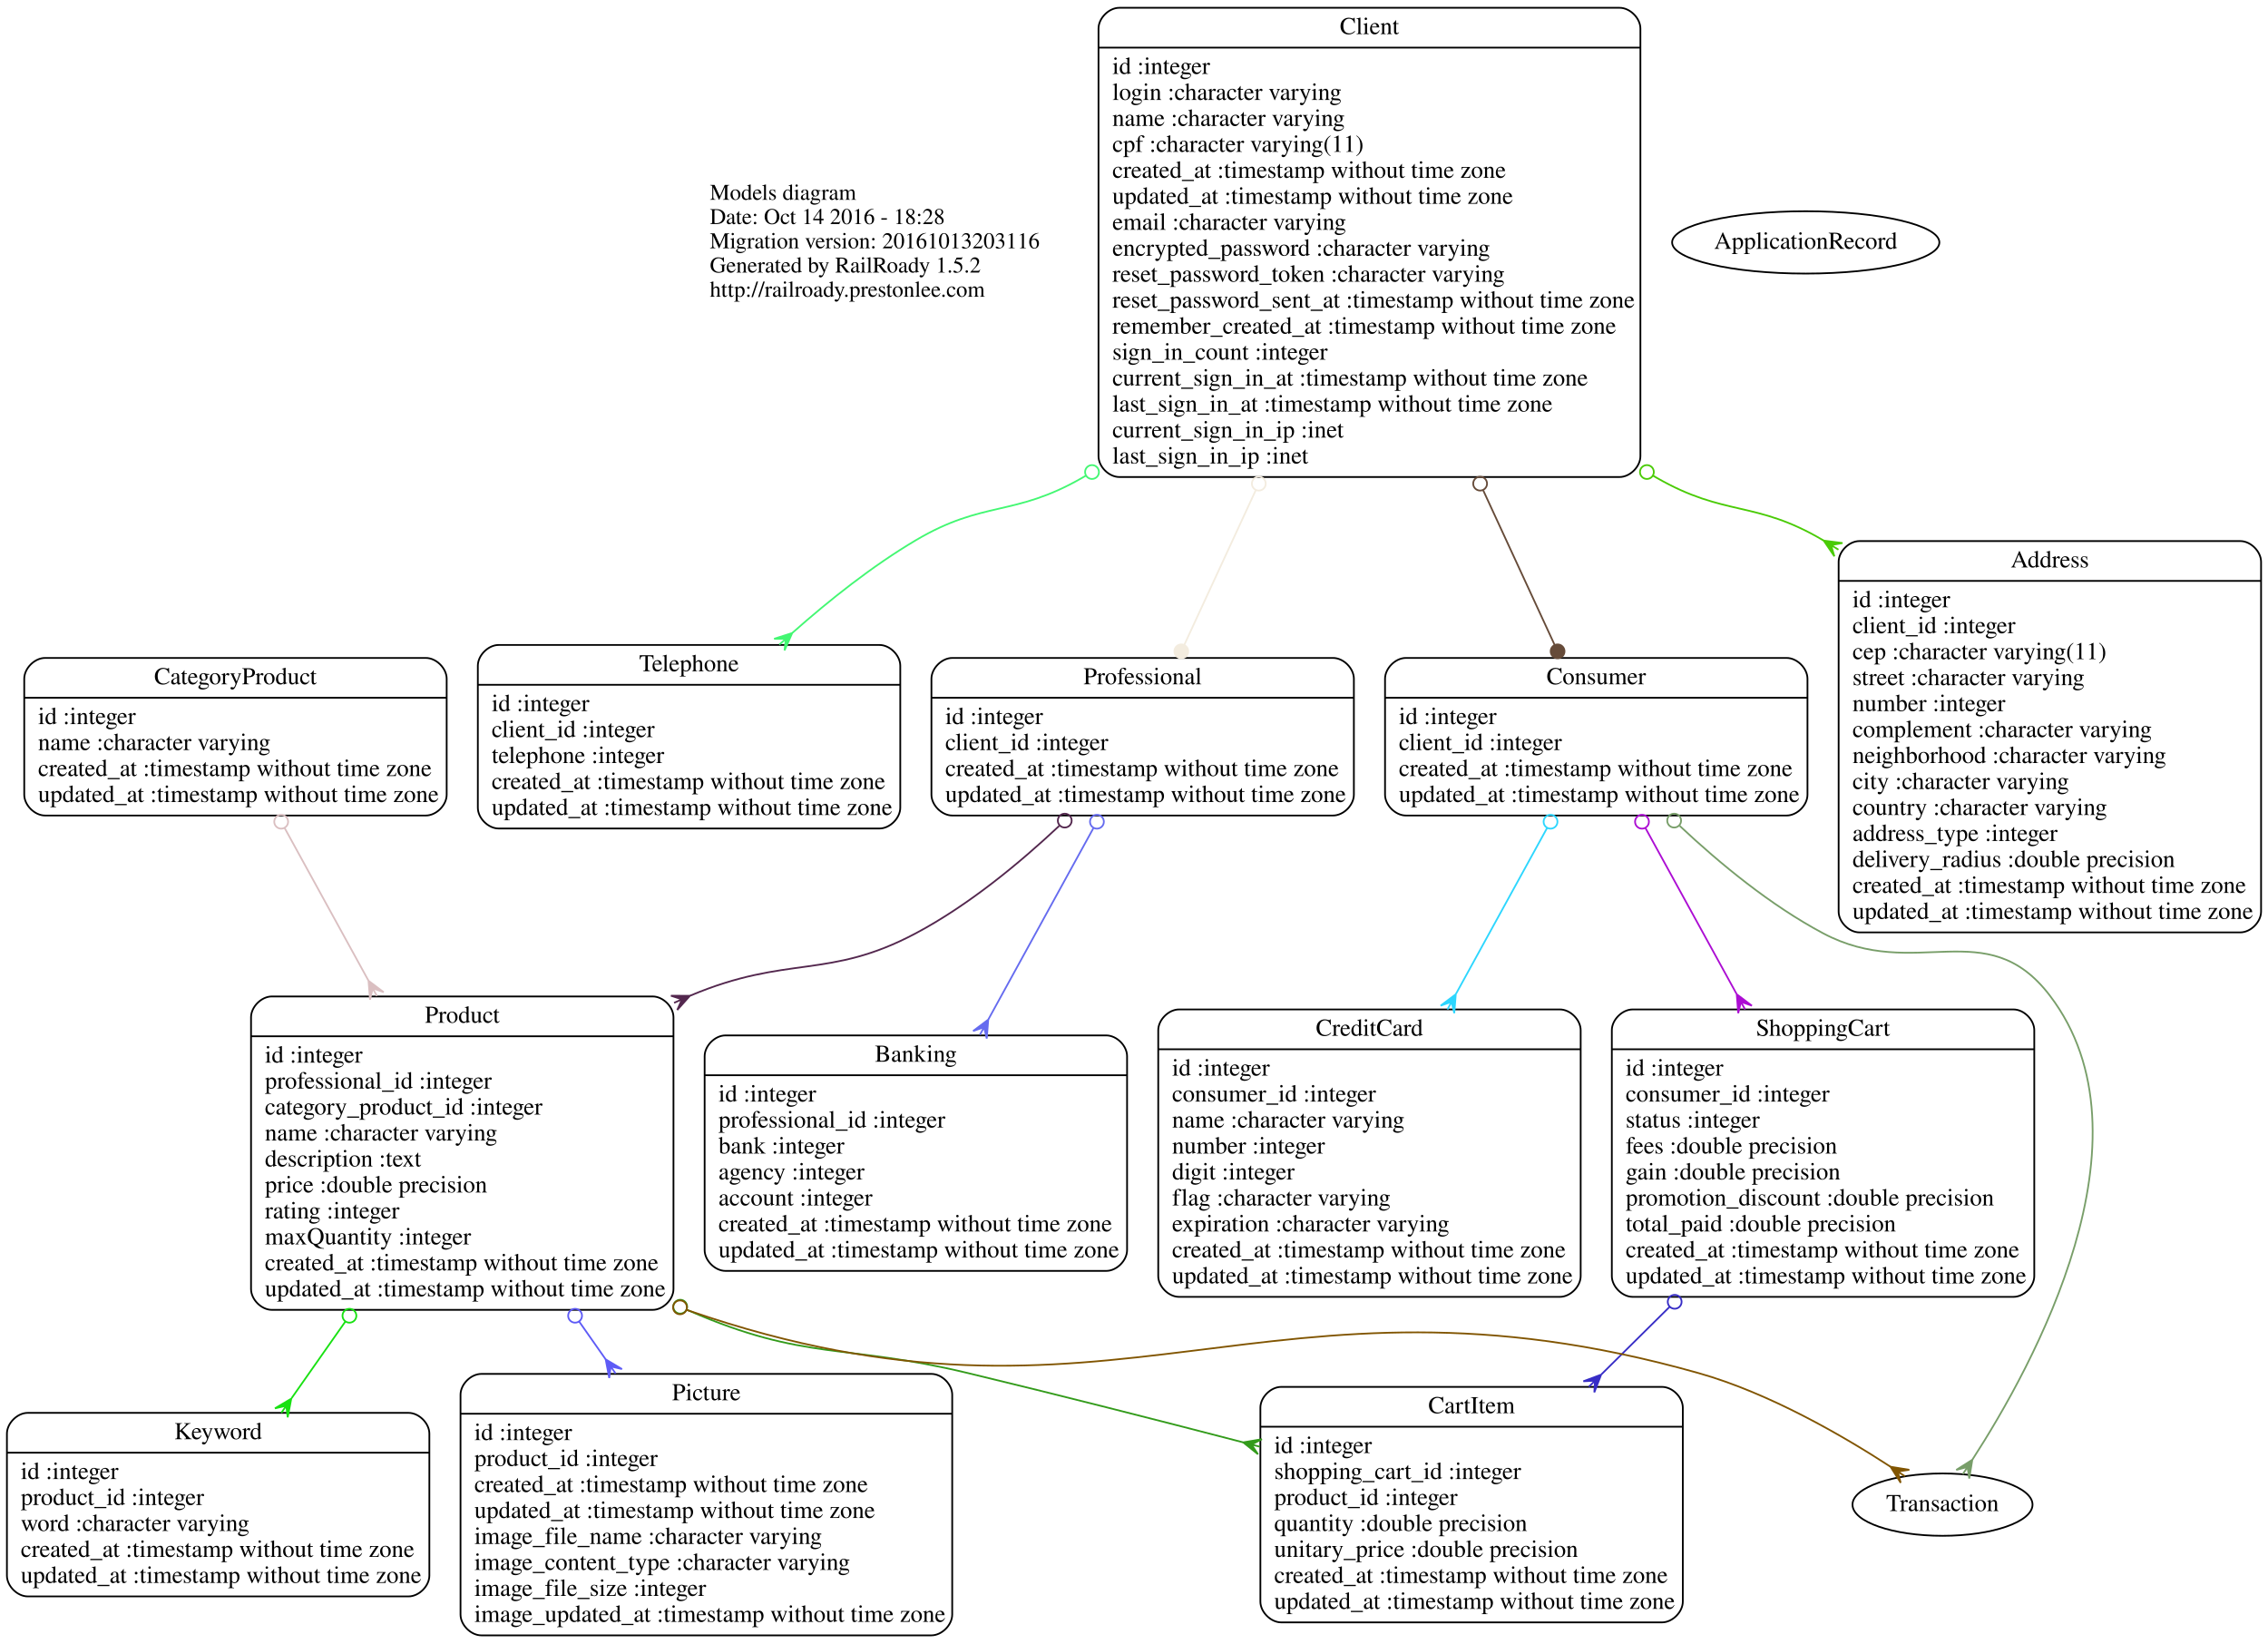
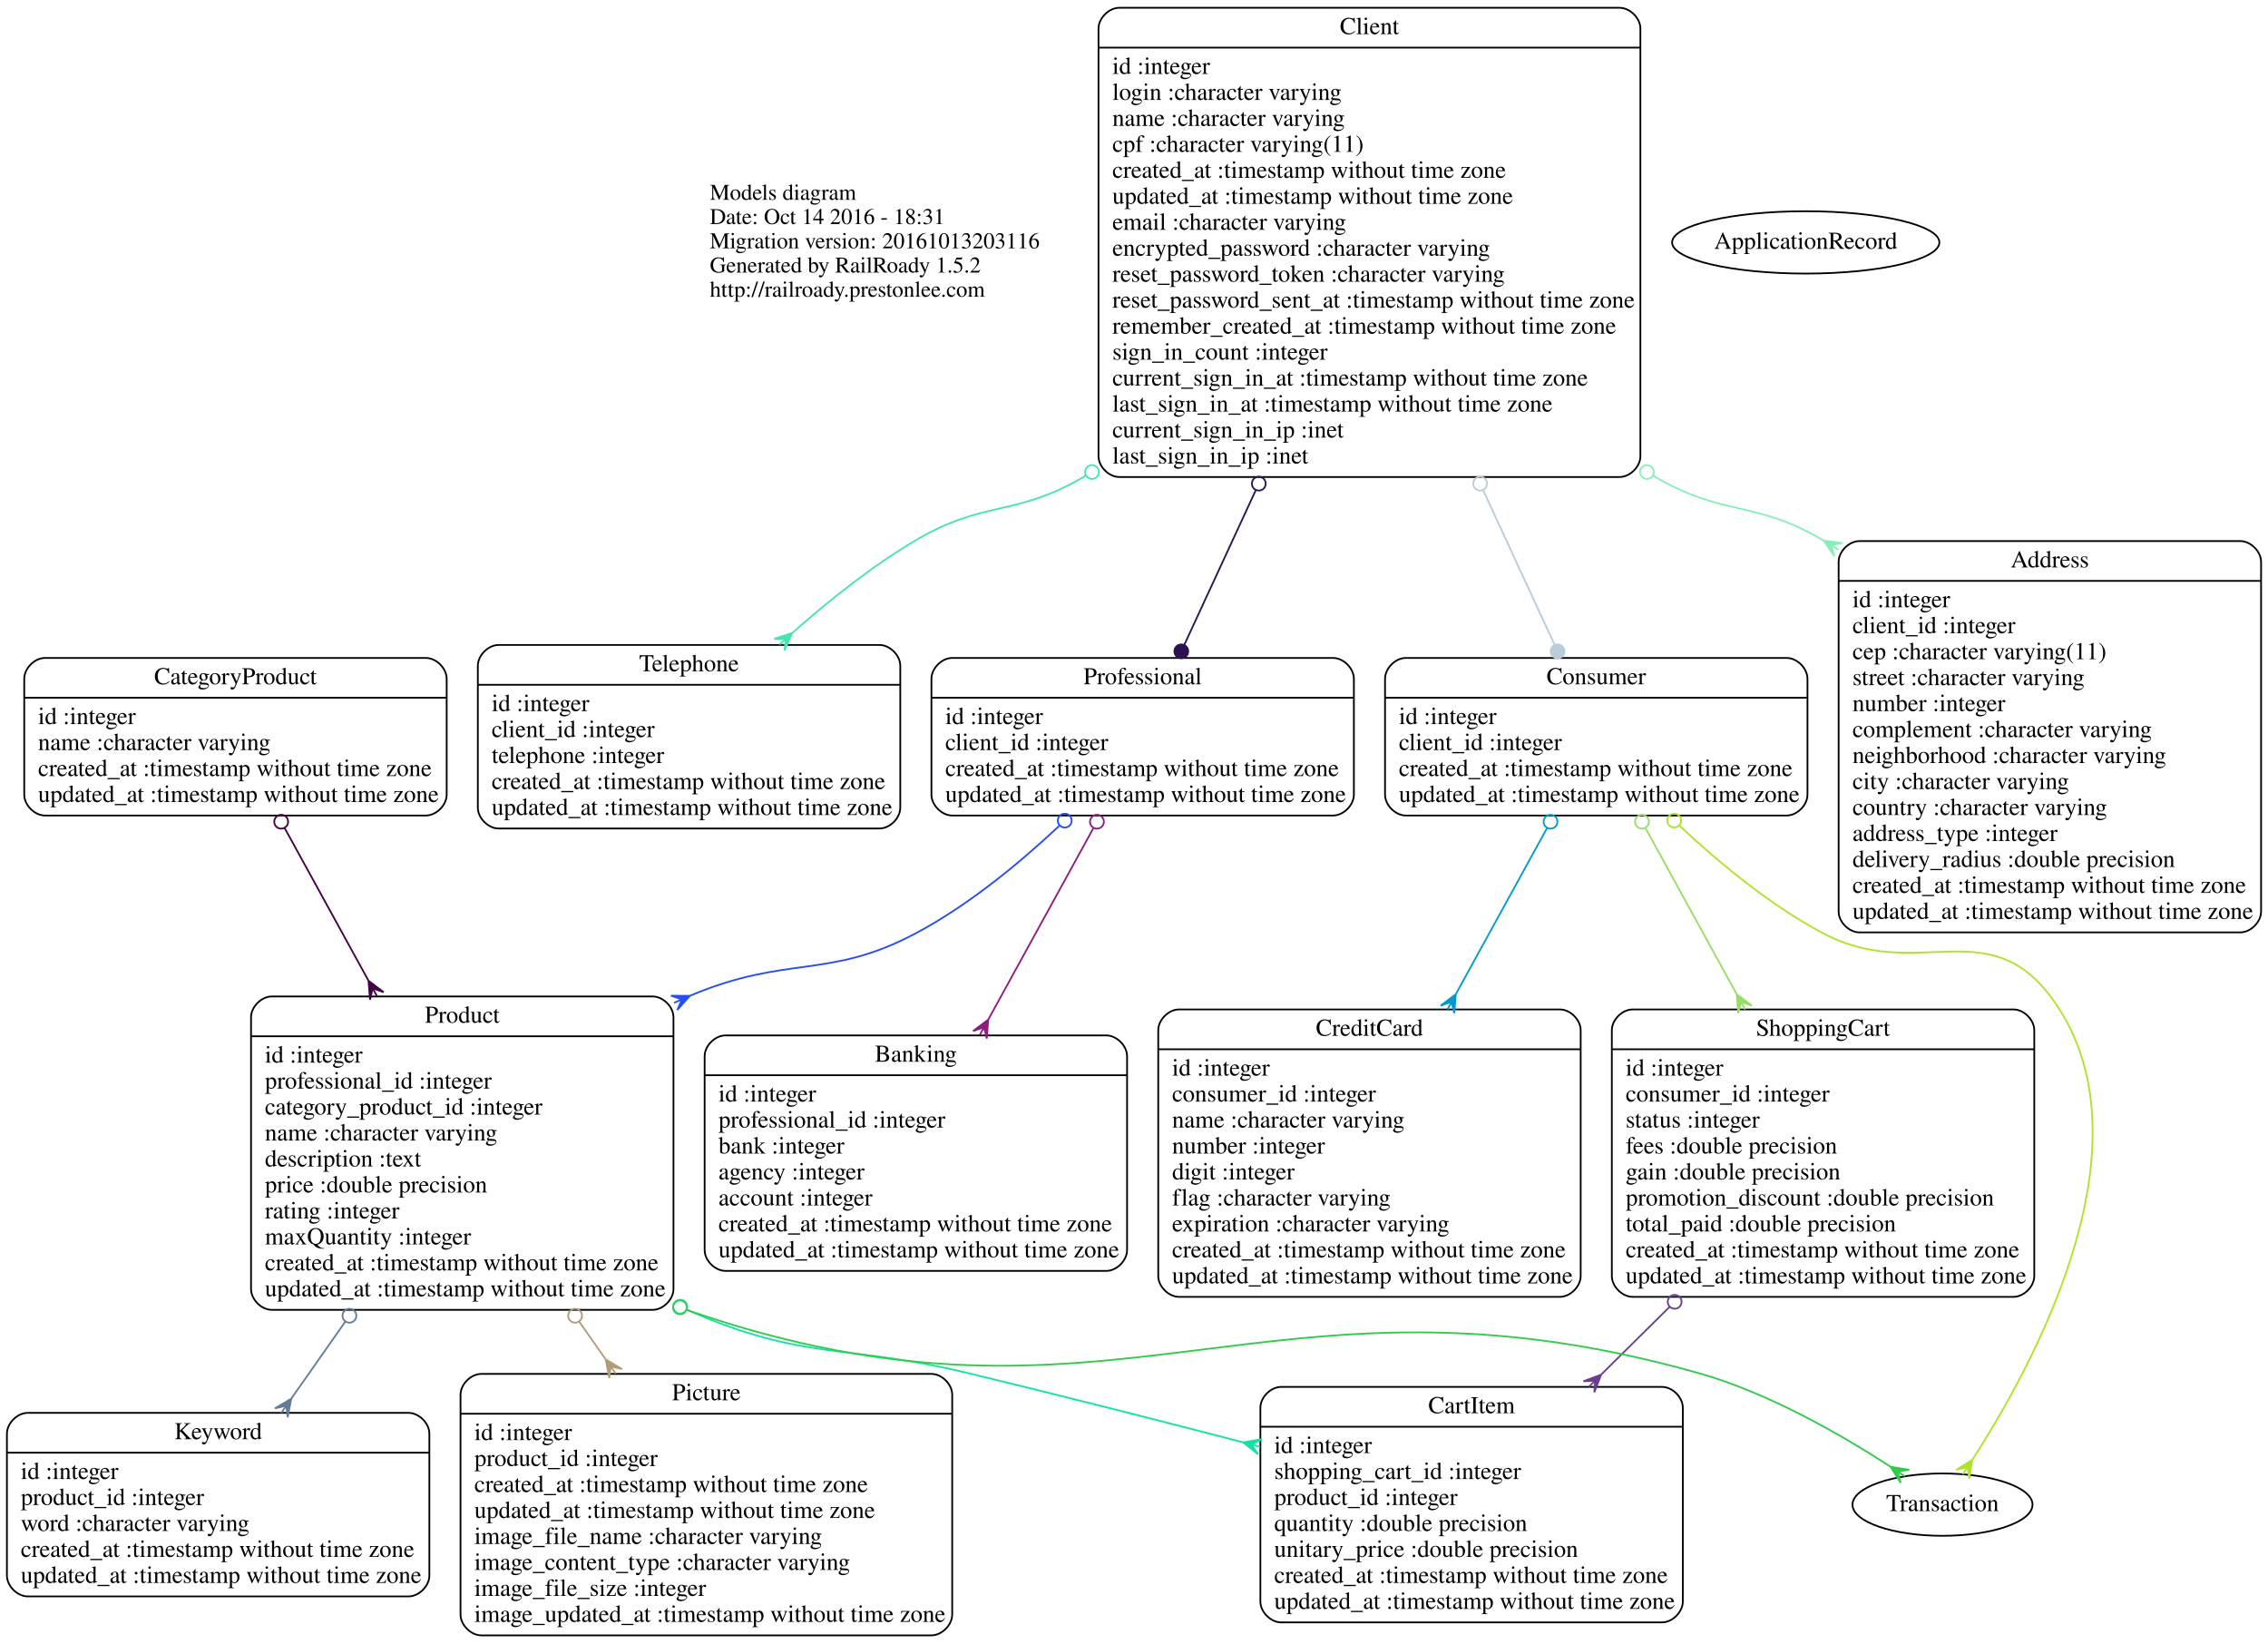
<svg xmlns="http://www.w3.org/2000/svg" width="1310pt" height="949pt" viewBox="0.00 0.00 1310.00 949.00">
  <g id="graph0" class="graph" transform="scale(1 1) rotate(0) translate(4 945)">
    <polygon fill="none" stroke="none" points="-4,4 -4,-945 1306,-945 1306,4 -4,4" />
    <g id="node1" class="node">
      <text text-anchor="start" x="406" y="-829.6" font-family="Times,serif" font-size="13.00">Models diagram</text>
-       <text text-anchor="start" x="406" y="-815.6" font-family="Times,serif" font-size="13.00">Date: Oct 14 2016 - 18:28</text>
+       <text text-anchor="start" x="406" y="-815.6" font-family="Times,serif" font-size="13.00">Date: Oct 14 2016 - 18:31</text>
      <text text-anchor="start" x="406" y="-801.6" font-family="Times,serif" font-size="13.00">Migration version: 20161013203116</text>
      <text text-anchor="start" x="406" y="-787.6" font-family="Times,serif" font-size="13.00">Generated by RailRoady 1.5.2</text>
      <text text-anchor="start" x="406" y="-773.6" font-family="Times,serif" font-size="13.00">http://railroady.prestonlee.com</text>
    </g>
    <g id="node2" class="node">
      <path fill="none" stroke="black" d="M808,-474C808,-474 1028,-474 1028,-474 1034,-474 1040,-480 1040,-486 1040,-486 1040,-553 1040,-553 1040,-559 1034,-565 1028,-565 1028,-565 808,-565 808,-565 802,-565 796,-559 796,-553 796,-553 796,-486 796,-486 796,-480 802,-474 808,-474" />
      <text text-anchor="middle" x="918" y="-549.8" font-family="Times,serif" font-size="14.00">Consumer</text>
      <polyline fill="none" stroke="black" points="796,-542 1040,-542 " />
      <text text-anchor="start" x="804" y="-526.8" font-family="Times,serif" font-size="14.00">id :integer</text>
      <text text-anchor="start" x="804" y="-511.8" font-family="Times,serif" font-size="14.00">client_id :integer</text>
      <text text-anchor="start" x="804" y="-496.8" font-family="Times,serif" font-size="14.00">created_at :timestamp without time zone</text>
      <text text-anchor="start" x="804" y="-481.8" font-family="Times,serif" font-size="14.00">updated_at :timestamp without time zone</text>
    </g>
    <g id="node4" class="node">
      <path fill="none" stroke="black" d="M939,-196C939,-196 1159,-196 1159,-196 1165,-196 1171,-202 1171,-208 1171,-208 1171,-350 1171,-350 1171,-356 1165,-362 1159,-362 1159,-362 939,-362 939,-362 933,-362 927,-356 927,-350 927,-350 927,-208 927,-208 927,-202 933,-196 939,-196" />
      <text text-anchor="middle" x="1049" y="-346.8" font-family="Times,serif" font-size="14.00">ShoppingCart</text>
      <polyline fill="none" stroke="black" points="927,-339 1171,-339 " />
      <text text-anchor="start" x="935" y="-323.8" font-family="Times,serif" font-size="14.00">id :integer</text>
      <text text-anchor="start" x="935" y="-308.8" font-family="Times,serif" font-size="14.00">consumer_id :integer</text>
      <text text-anchor="start" x="935" y="-293.8" font-family="Times,serif" font-size="14.00">status :integer</text>
      <text text-anchor="start" x="935" y="-278.8" font-family="Times,serif" font-size="14.00">fees :double precision</text>
      <text text-anchor="start" x="935" y="-263.8" font-family="Times,serif" font-size="14.00">gain :double precision</text>
      <text text-anchor="start" x="935" y="-248.8" font-family="Times,serif" font-size="14.00">promotion_discount :double precision</text>
      <text text-anchor="start" x="935" y="-233.8" font-family="Times,serif" font-size="14.00">total_paid :double precision</text>
      <text text-anchor="start" x="935" y="-218.8" font-family="Times,serif" font-size="14.00">created_at :timestamp without time zone</text>
      <text text-anchor="start" x="935" y="-203.8" font-family="Times,serif" font-size="14.00">updated_at :timestamp without time zone</text>
    </g>
    <g id="edge3" class="edge">
-       <path fill="none" stroke="#ac0dd3" d="M946.429,-466.741C961.785,-438.784 981.194,-403.448 998.986,-371.057" />
-       <ellipse fill="none" stroke="#ac0dd3" cx="944.412" cy="-470.414" rx="4" ry="4" />
-       <polygon fill="#ac0dd3" stroke="#ac0dd3" points="999.142,-370.772 1007.9,-364.174 1001.55,-366.39 1003.96,-362.007 1003.96,-362.007 1003.96,-362.007 1001.55,-366.39 1000.01,-359.841 999.142,-370.772 999.142,-370.772" />
+       <path fill="none" stroke="#97dd68" d="M946.429,-466.741C961.785,-438.784 981.194,-403.448 998.986,-371.057" />
+       <ellipse fill="none" stroke="#97dd68" cx="944.412" cy="-470.414" rx="4" ry="4" />
+       <polygon fill="#97dd68" stroke="#97dd68" points="999.142,-370.772 1007.9,-364.174 1001.55,-366.39 1003.96,-362.007 1003.96,-362.007 1003.96,-362.007 1001.55,-366.39 1000.01,-359.841 999.142,-370.772 999.142,-370.772" />
    </g>
    <g id="node12" class="node">
      <path fill="none" stroke="black" d="M677,-196C677,-196 897,-196 897,-196 903,-196 909,-202 909,-208 909,-208 909,-350 909,-350 909,-356 903,-362 897,-362 897,-362 677,-362 677,-362 671,-362 665,-356 665,-350 665,-350 665,-208 665,-208 665,-202 671,-196 677,-196" />
      <text text-anchor="middle" x="787" y="-346.8" font-family="Times,serif" font-size="14.00">CreditCard</text>
      <polyline fill="none" stroke="black" points="665,-339 909,-339 " />
      <text text-anchor="start" x="673" y="-323.8" font-family="Times,serif" font-size="14.00">id :integer</text>
      <text text-anchor="start" x="673" y="-308.8" font-family="Times,serif" font-size="14.00">consumer_id :integer</text>
      <text text-anchor="start" x="673" y="-293.8" font-family="Times,serif" font-size="14.00">name :character varying</text>
      <text text-anchor="start" x="673" y="-278.8" font-family="Times,serif" font-size="14.00">number :integer</text>
      <text text-anchor="start" x="673" y="-263.8" font-family="Times,serif" font-size="14.00">digit :integer</text>
      <text text-anchor="start" x="673" y="-248.8" font-family="Times,serif" font-size="14.00">flag :character varying</text>
      <text text-anchor="start" x="673" y="-233.8" font-family="Times,serif" font-size="14.00">expiration :character varying</text>
      <text text-anchor="start" x="673" y="-218.8" font-family="Times,serif" font-size="14.00">created_at :timestamp without time zone</text>
      <text text-anchor="start" x="673" y="-203.8" font-family="Times,serif" font-size="14.00">updated_at :timestamp without time zone</text>
    </g>
    <g id="edge1" class="edge">
-       <path fill="none" stroke="#2dd6fe" d="M889.571,-466.741C874.215,-438.784 854.806,-403.448 837.014,-371.057" />
-       <ellipse fill="none" stroke="#2dd6fe" cx="891.588" cy="-470.414" rx="4" ry="4" />
-       <polygon fill="#2dd6fe" stroke="#2dd6fe" points="836.858,-370.772 835.988,-359.841 834.451,-366.39 832.044,-362.007 832.044,-362.007 832.044,-362.007 834.451,-366.39 828.1,-364.174 836.858,-370.772 836.858,-370.772" />
+       <path fill="none" stroke="#009ace" d="M889.571,-466.741C874.215,-438.784 854.806,-403.448 837.014,-371.057" />
+       <ellipse fill="none" stroke="#009ace" cx="891.588" cy="-470.414" rx="4" ry="4" />
+       <polygon fill="#009ace" stroke="#009ace" points="836.858,-370.772 835.988,-359.841 834.451,-366.39 832.044,-362.007 832.044,-362.007 832.044,-362.007 834.451,-366.39 828.1,-364.174 836.858,-370.772 836.858,-370.772" />
    </g>
    <g id="node16" class="node">
      <ellipse fill="none" stroke="black" cx="1118" cy="-76" rx="51.991" ry="18" />
      <text text-anchor="middle" x="1118" y="-72.3" font-family="Times,serif" font-size="14.00">Transaction</text>
    </g>
    <g id="edge2" class="edge">
-       <path fill="none" stroke="#789e69" d="M966.178,-468.037C989.402,-446.236 1018.75,-422.091 1049,-406 1102.31,-377.643 1143.4,-418.02 1180,-370 1242.7,-287.742 1170.52,-156.405 1135.22,-101.931" />
-       <ellipse fill="none" stroke="#789e69" cx="963" cy="-471.061" rx="4" ry="4" />
-       <polygon fill="#789e69" stroke="#789e69" points="1135.21,-101.914 1133.45,-91.09 1132.45,-97.742 1129.7,-93.57 1129.7,-93.57 1129.7,-93.57 1132.45,-97.742 1125.94,-96.05 1135.21,-101.914 1135.21,-101.914" />
+       <path fill="none" stroke="#aee329" d="M966.178,-468.037C989.402,-446.236 1018.75,-422.091 1049,-406 1102.31,-377.643 1143.4,-418.02 1180,-370 1242.7,-287.742 1170.52,-156.405 1135.22,-101.931" />
+       <ellipse fill="none" stroke="#aee329" cx="963" cy="-471.061" rx="4" ry="4" />
+       <polygon fill="#aee329" stroke="#aee329" points="1135.21,-101.914 1133.45,-91.09 1132.45,-97.742 1129.7,-93.57 1129.7,-93.57 1129.7,-93.57 1132.45,-97.742 1125.94,-96.05 1135.21,-101.914 1135.21,-101.914" />
    </g>
    <g id="node3" class="node">
      <path fill="none" stroke="black" d="M274,-0.5C274,-0.5 534,-0.5 534,-0.5 540,-0.5 546,-6.5 546,-12.5 546,-12.5 546,-139.5 546,-139.5 546,-145.5 540,-151.5 534,-151.5 534,-151.5 274,-151.5 274,-151.5 268,-151.5 262,-145.5 262,-139.5 262,-139.5 262,-12.5 262,-12.5 262,-6.5 268,-0.5 274,-0.5" />
      <text text-anchor="middle" x="404" y="-136.3" font-family="Times,serif" font-size="14.00">Picture</text>
      <polyline fill="none" stroke="black" points="262,-128.5 546,-128.5 " />
      <text text-anchor="start" x="270" y="-113.3" font-family="Times,serif" font-size="14.00">id :integer</text>
      <text text-anchor="start" x="270" y="-98.3" font-family="Times,serif" font-size="14.00">product_id :integer</text>
      <text text-anchor="start" x="270" y="-83.3" font-family="Times,serif" font-size="14.00">created_at :timestamp without time zone</text>
      <text text-anchor="start" x="270" y="-68.3" font-family="Times,serif" font-size="14.00">updated_at :timestamp without time zone</text>
      <text text-anchor="start" x="270" y="-53.3" font-family="Times,serif" font-size="14.00">image_file_name :character varying</text>
      <text text-anchor="start" x="270" y="-38.3" font-family="Times,serif" font-size="14.00">image_content_type :character varying</text>
      <text text-anchor="start" x="270" y="-23.3" font-family="Times,serif" font-size="14.00">image_file_size :integer</text>
      <text text-anchor="start" x="270" y="-8.3" font-family="Times,serif" font-size="14.00">image_updated_at :timestamp without time zone</text>
    </g>
    <g id="node14" class="node">
      <path fill="none" stroke="black" d="M736,-8C736,-8 956,-8 956,-8 962,-8 968,-14 968,-20 968,-20 968,-132 968,-132 968,-138 962,-144 956,-144 956,-144 736,-144 736,-144 730,-144 724,-138 724,-132 724,-132 724,-20 724,-20 724,-14 730,-8 736,-8" />
      <text text-anchor="middle" x="846" y="-128.8" font-family="Times,serif" font-size="14.00">CartItem</text>
      <polyline fill="none" stroke="black" points="724,-121 968,-121 " />
      <text text-anchor="start" x="732" y="-105.8" font-family="Times,serif" font-size="14.00">id :integer</text>
      <text text-anchor="start" x="732" y="-90.8" font-family="Times,serif" font-size="14.00">shopping_cart_id :integer</text>
      <text text-anchor="start" x="732" y="-75.8" font-family="Times,serif" font-size="14.00">product_id :integer</text>
      <text text-anchor="start" x="732" y="-60.8" font-family="Times,serif" font-size="14.00">quantity :double precision</text>
      <text text-anchor="start" x="732" y="-45.8" font-family="Times,serif" font-size="14.00">unitary_price :double precision</text>
      <text text-anchor="start" x="732" y="-30.8" font-family="Times,serif" font-size="14.00">created_at :timestamp without time zone</text>
      <text text-anchor="start" x="732" y="-15.8" font-family="Times,serif" font-size="14.00">updated_at :timestamp without time zone</text>
    </g>
    <g id="edge4" class="edge">
-       <path fill="none" stroke="#372dc6" d="M960.395,-190.268C947.313,-177.315 933.94,-164.073 921.165,-151.424" />
-       <ellipse fill="none" stroke="#372dc6" cx="963.297" cy="-193.141" rx="4" ry="4" />
-       <polygon fill="#372dc6" stroke="#372dc6" points="920.825,-151.088 916.885,-140.854 917.272,-147.57 913.719,-144.052 913.719,-144.052 913.719,-144.052 917.272,-147.57 910.553,-147.249 920.825,-151.088 920.825,-151.088" />
+       <path fill="none" stroke="#6c3e8d" d="M960.395,-190.268C947.313,-177.315 933.94,-164.073 921.165,-151.424" />
+       <ellipse fill="none" stroke="#6c3e8d" cx="963.297" cy="-193.141" rx="4" ry="4" />
+       <polygon fill="#6c3e8d" stroke="#6c3e8d" points="920.825,-151.088 916.885,-140.854 917.272,-147.57 913.719,-144.052 913.719,-144.052 913.719,-144.052 917.272,-147.57 910.553,-147.249 920.825,-151.088 920.825,-151.088" />
    </g>
    <g id="node5" class="node">
      <path fill="none" stroke="black" d="M12,-23C12,-23 232,-23 232,-23 238,-23 244,-29 244,-35 244,-35 244,-117 244,-117 244,-123 238,-129 232,-129 232,-129 12,-129 12,-129 6,-129 0,-123 0,-117 0,-117 0,-35 0,-35 0,-29 6,-23 12,-23" />
      <text text-anchor="middle" x="122" y="-113.8" font-family="Times,serif" font-size="14.00">Keyword</text>
      <polyline fill="none" stroke="black" points="0,-106 244,-106 " />
      <text text-anchor="start" x="8" y="-90.8" font-family="Times,serif" font-size="14.00">id :integer</text>
      <text text-anchor="start" x="8" y="-75.8" font-family="Times,serif" font-size="14.00">product_id :integer</text>
      <text text-anchor="start" x="8" y="-60.8" font-family="Times,serif" font-size="14.00">word :character varying</text>
      <text text-anchor="start" x="8" y="-45.8" font-family="Times,serif" font-size="14.00">created_at :timestamp without time zone</text>
      <text text-anchor="start" x="8" y="-30.8" font-family="Times,serif" font-size="14.00">updated_at :timestamp without time zone</text>
    </g>
    <g id="node6" class="node">
      <path fill="none" stroke="black" d="M1070,-406.5C1070,-406.5 1290,-406.5 1290,-406.5 1296,-406.5 1302,-412.5 1302,-418.5 1302,-418.5 1302,-620.5 1302,-620.5 1302,-626.5 1296,-632.5 1290,-632.5 1290,-632.5 1070,-632.5 1070,-632.5 1064,-632.5 1058,-626.5 1058,-620.5 1058,-620.5 1058,-418.5 1058,-418.5 1058,-412.5 1064,-406.5 1070,-406.5" />
      <text text-anchor="middle" x="1180" y="-617.3" font-family="Times,serif" font-size="14.00">Address</text>
      <polyline fill="none" stroke="black" points="1058,-609.5 1302,-609.5 " />
      <text text-anchor="start" x="1066" y="-594.3" font-family="Times,serif" font-size="14.00">id :integer</text>
      <text text-anchor="start" x="1066" y="-579.3" font-family="Times,serif" font-size="14.00">client_id :integer</text>
      <text text-anchor="start" x="1066" y="-564.3" font-family="Times,serif" font-size="14.00">cep :character varying(11)</text>
      <text text-anchor="start" x="1066" y="-549.3" font-family="Times,serif" font-size="14.00">street :character varying</text>
      <text text-anchor="start" x="1066" y="-534.3" font-family="Times,serif" font-size="14.00">number :integer</text>
      <text text-anchor="start" x="1066" y="-519.3" font-family="Times,serif" font-size="14.00">complement :character varying</text>
      <text text-anchor="start" x="1066" y="-504.3" font-family="Times,serif" font-size="14.00">neighborhood :character varying</text>
      <text text-anchor="start" x="1066" y="-489.3" font-family="Times,serif" font-size="14.00">city :character varying</text>
      <text text-anchor="start" x="1066" y="-474.3" font-family="Times,serif" font-size="14.00">country :character varying</text>
      <text text-anchor="start" x="1066" y="-459.3" font-family="Times,serif" font-size="14.00">address_type :integer</text>
      <text text-anchor="start" x="1066" y="-444.3" font-family="Times,serif" font-size="14.00">delivery_radius :double precision</text>
      <text text-anchor="start" x="1066" y="-429.3" font-family="Times,serif" font-size="14.00">created_at :timestamp without time zone</text>
      <text text-anchor="start" x="1066" y="-414.3" font-family="Times,serif" font-size="14.00">updated_at :timestamp without time zone</text>
    </g>
    <g id="node7" class="node">
      <ellipse fill="none" stroke="black" cx="1039" cy="-805" rx="77.187" ry="18" />
      <text text-anchor="middle" x="1039" y="-801.3" font-family="Times,serif" font-size="14.00">ApplicationRecord</text>
    </g>
    <g id="node8" class="node">
      <path fill="none" stroke="black" d="M22,-474C22,-474 242,-474 242,-474 248,-474 254,-480 254,-486 254,-486 254,-553 254,-553 254,-559 248,-565 242,-565 242,-565 22,-565 22,-565 16,-565 10,-559 10,-553 10,-553 10,-486 10,-486 10,-480 16,-474 22,-474" />
      <text text-anchor="middle" x="132" y="-549.8" font-family="Times,serif" font-size="14.00">CategoryProduct</text>
      <polyline fill="none" stroke="black" points="10,-542 254,-542 " />
      <text text-anchor="start" x="18" y="-526.8" font-family="Times,serif" font-size="14.00">id :integer</text>
      <text text-anchor="start" x="18" y="-511.8" font-family="Times,serif" font-size="14.00">name :character varying</text>
      <text text-anchor="start" x="18" y="-496.8" font-family="Times,serif" font-size="14.00">created_at :timestamp without time zone</text>
      <text text-anchor="start" x="18" y="-481.8" font-family="Times,serif" font-size="14.00">updated_at :timestamp without time zone</text>
    </g>
    <g id="node15" class="node">
      <path fill="none" stroke="black" d="M153,-188.5C153,-188.5 373,-188.5 373,-188.5 379,-188.5 385,-194.5 385,-200.5 385,-200.5 385,-357.5 385,-357.5 385,-363.5 379,-369.5 373,-369.5 373,-369.5 153,-369.5 153,-369.5 147,-369.5 141,-363.5 141,-357.5 141,-357.5 141,-200.5 141,-200.5 141,-194.5 147,-188.5 153,-188.5" />
      <text text-anchor="middle" x="263" y="-354.3" font-family="Times,serif" font-size="14.00">Product</text>
      <polyline fill="none" stroke="black" points="141,-346.5 385,-346.5 " />
      <text text-anchor="start" x="149" y="-331.3" font-family="Times,serif" font-size="14.00">id :integer</text>
      <text text-anchor="start" x="149" y="-316.3" font-family="Times,serif" font-size="14.00">professional_id :integer</text>
      <text text-anchor="start" x="149" y="-301.3" font-family="Times,serif" font-size="14.00">category_product_id :integer</text>
      <text text-anchor="start" x="149" y="-286.3" font-family="Times,serif" font-size="14.00">name :character varying</text>
      <text text-anchor="start" x="149" y="-271.3" font-family="Times,serif" font-size="14.00">description :text</text>
      <text text-anchor="start" x="149" y="-256.3" font-family="Times,serif" font-size="14.00">price :double precision</text>
      <text text-anchor="start" x="149" y="-241.3" font-family="Times,serif" font-size="14.00">rating :integer</text>
      <text text-anchor="start" x="149" y="-226.3" font-family="Times,serif" font-size="14.00">maxQuantity :integer</text>
      <text text-anchor="start" x="149" y="-211.3" font-family="Times,serif" font-size="14.00">created_at :timestamp without time zone</text>
      <text text-anchor="start" x="149" y="-196.3" font-family="Times,serif" font-size="14.00">updated_at :timestamp without time zone</text>
    </g>
    <g id="edge5" class="edge">
-       <path fill="none" stroke="#dabfc1" d="M160.35,-466.885C174.517,-441.092 192.149,-408.992 208.78,-378.713" />
-       <ellipse fill="none" stroke="#dabfc1" cx="158.412" cy="-470.414" rx="4" ry="4" />
-       <polygon fill="#dabfc1" stroke="#dabfc1" points="208.857,-378.572 217.616,-371.974 211.265,-374.19 213.672,-369.808 213.672,-369.808 213.672,-369.808 211.265,-374.19 209.728,-367.641 208.857,-378.572 208.857,-378.572" />
+       <path fill="none" stroke="#440046" d="M160.35,-466.885C174.517,-441.092 192.149,-408.992 208.78,-378.713" />
+       <ellipse fill="none" stroke="#440046" cx="158.412" cy="-470.414" rx="4" ry="4" />
+       <polygon fill="#440046" stroke="#440046" points="208.857,-378.572 217.616,-371.974 211.265,-374.19 213.672,-369.808 213.672,-369.808 213.672,-369.808 211.265,-374.19 209.728,-367.641 208.857,-378.572 208.857,-378.572" />
    </g>
    <g id="node9" class="node">
      <path fill="none" stroke="black" d="M642.5,-669.5C642.5,-669.5 931.5,-669.5 931.5,-669.5 937.5,-669.5 943.5,-675.5 943.5,-681.5 943.5,-681.5 943.5,-928.5 943.5,-928.5 943.5,-934.5 937.5,-940.5 931.5,-940.5 931.5,-940.5 642.5,-940.5 642.5,-940.5 636.5,-940.5 630.5,-934.5 630.5,-928.5 630.5,-928.5 630.5,-681.5 630.5,-681.5 630.5,-675.5 636.5,-669.5 642.5,-669.5" />
      <text text-anchor="middle" x="787" y="-925.3" font-family="Times,serif" font-size="14.00">Client</text>
      <polyline fill="none" stroke="black" points="630.5,-917.5 943.5,-917.5 " />
      <text text-anchor="start" x="638.5" y="-902.3" font-family="Times,serif" font-size="14.00">id :integer</text>
      <text text-anchor="start" x="638.5" y="-887.3" font-family="Times,serif" font-size="14.00">login :character varying</text>
      <text text-anchor="start" x="638.5" y="-872.3" font-family="Times,serif" font-size="14.00">name :character varying</text>
      <text text-anchor="start" x="638.5" y="-857.3" font-family="Times,serif" font-size="14.00">cpf :character varying(11)</text>
      <text text-anchor="start" x="638.5" y="-842.3" font-family="Times,serif" font-size="14.00">created_at :timestamp without time zone</text>
      <text text-anchor="start" x="638.5" y="-827.3" font-family="Times,serif" font-size="14.00">updated_at :timestamp without time zone</text>
      <text text-anchor="start" x="638.5" y="-812.3" font-family="Times,serif" font-size="14.00">email :character varying</text>
      <text text-anchor="start" x="638.5" y="-797.3" font-family="Times,serif" font-size="14.00">encrypted_password :character varying</text>
      <text text-anchor="start" x="638.5" y="-782.3" font-family="Times,serif" font-size="14.00">reset_password_token :character varying</text>
      <text text-anchor="start" x="638.5" y="-767.3" font-family="Times,serif" font-size="14.00">reset_password_sent_at :timestamp without time zone</text>
      <text text-anchor="start" x="638.5" y="-752.3" font-family="Times,serif" font-size="14.00">remember_created_at :timestamp without time zone</text>
      <text text-anchor="start" x="638.5" y="-737.3" font-family="Times,serif" font-size="14.00">sign_in_count :integer</text>
      <text text-anchor="start" x="638.5" y="-722.3" font-family="Times,serif" font-size="14.00">current_sign_in_at :timestamp without time zone</text>
      <text text-anchor="start" x="638.5" y="-707.3" font-family="Times,serif" font-size="14.00">last_sign_in_at :timestamp without time zone</text>
      <text text-anchor="start" x="638.5" y="-692.3" font-family="Times,serif" font-size="14.00">current_sign_in_ip :inet</text>
      <text text-anchor="start" x="638.5" y="-677.3" font-family="Times,serif" font-size="14.00">last_sign_in_ip :inet</text>
    </g>
    <g id="edge8" class="edge">
-       <path fill="none" stroke="#664b39" d="M852.7,-661.816C867.47,-629.854 882.225,-597.921 893.963,-572.518" />
-       <ellipse fill="none" stroke="#664b39" cx="850.917" cy="-665.676" rx="4" ry="4" />
-       <ellipse fill="#664b39" stroke="#664b39" cx="895.671" cy="-568.823" rx="4" ry="4" />
+       <path fill="none" stroke="#b9ccd9" d="M852.7,-661.816C867.47,-629.854 882.225,-597.921 893.963,-572.518" />
+       <ellipse fill="none" stroke="#b9ccd9" cx="850.917" cy="-665.676" rx="4" ry="4" />
+       <ellipse fill="#b9ccd9" stroke="#b9ccd9" cx="895.671" cy="-568.823" rx="4" ry="4" />
    </g>
    <g id="edge7" class="edge">
-       <path fill="none" stroke="#4acb06" d="M950.704,-670.327C951.469,-669.881 952.235,-669.439 953,-669 992.527,-646.328 1009.78,-656.2 1049,-633 1049.09,-632.945 1049.19,-632.89 1049.28,-632.835" />
-       <ellipse fill="none" stroke="#4acb06" cx="947.254" cy="-672.381" rx="4" ry="4" />
-       <polygon fill="#4acb06" stroke="#4acb06" points="1049.37,-632.777 1060.25,-631.369 1053.63,-630.157 1057.89,-627.536 1057.89,-627.536 1057.89,-627.536 1053.63,-630.157 1055.53,-623.704 1049.37,-632.777 1049.37,-632.777" />
+       <path fill="none" stroke="#88f0b7" d="M950.704,-670.327C951.469,-669.881 952.235,-669.439 953,-669 992.527,-646.328 1009.78,-656.2 1049,-633 1049.09,-632.945 1049.19,-632.89 1049.28,-632.835" />
+       <ellipse fill="none" stroke="#88f0b7" cx="947.254" cy="-672.381" rx="4" ry="4" />
+       <polygon fill="#88f0b7" stroke="#88f0b7" points="1049.37,-632.777 1060.25,-631.369 1053.63,-630.157 1057.89,-627.536 1057.89,-627.536 1057.89,-627.536 1053.63,-630.157 1055.53,-623.704 1049.37,-632.777 1049.37,-632.777" />
    </g>
    <g id="node10" class="node">
      <path fill="none" stroke="black" d="M284,-466.5C284,-466.5 504,-466.5 504,-466.5 510,-466.5 516,-472.5 516,-478.5 516,-478.5 516,-560.5 516,-560.5 516,-566.5 510,-572.5 504,-572.5 504,-572.5 284,-572.5 284,-572.5 278,-572.5 272,-566.5 272,-560.5 272,-560.5 272,-478.5 272,-478.5 272,-472.5 278,-466.5 284,-466.5" />
      <text text-anchor="middle" x="394" y="-557.3" font-family="Times,serif" font-size="14.00">Telephone</text>
      <polyline fill="none" stroke="black" points="272,-549.5 516,-549.5 " />
      <text text-anchor="start" x="280" y="-534.3" font-family="Times,serif" font-size="14.00">id :integer</text>
      <text text-anchor="start" x="280" y="-519.3" font-family="Times,serif" font-size="14.00">client_id :integer</text>
      <text text-anchor="start" x="280" y="-504.3" font-family="Times,serif" font-size="14.00">telephone :integer</text>
      <text text-anchor="start" x="280" y="-489.3" font-family="Times,serif" font-size="14.00">created_at :timestamp without time zone</text>
      <text text-anchor="start" x="280" y="-474.3" font-family="Times,serif" font-size="14.00">updated_at :timestamp without time zone</text>
    </g>
    <g id="edge6" class="edge">
-       <path fill="none" stroke="#43f772" d="M623.296,-670.327C622.531,-669.881 621.765,-669.439 621,-669 581.473,-646.328 564.22,-656.2 525,-633 499.952,-618.183 475.062,-598.426 453.814,-579.606" />
-       <ellipse fill="none" stroke="#43f772" cx="626.746" cy="-672.381" rx="4" ry="4" />
-       <polygon fill="#43f772" stroke="#43f772" points="453.595,-579.41 449.164,-569.379 449.876,-576.068 446.157,-572.726 446.157,-572.726 446.157,-572.726 449.876,-576.068 443.149,-576.073 453.595,-579.41 453.595,-579.41" />
+       <path fill="none" stroke="#47e3b3" d="M623.296,-670.327C622.531,-669.881 621.765,-669.439 621,-669 581.473,-646.328 564.22,-656.2 525,-633 499.952,-618.183 475.062,-598.426 453.814,-579.606" />
+       <ellipse fill="none" stroke="#47e3b3" cx="626.746" cy="-672.381" rx="4" ry="4" />
+       <polygon fill="#47e3b3" stroke="#47e3b3" points="453.595,-579.41 449.164,-569.379 449.876,-576.068 446.157,-572.726 446.157,-572.726 446.157,-572.726 449.876,-576.068 443.149,-576.073 453.595,-579.41 453.595,-579.41" />
    </g>
    <g id="node11" class="node">
      <path fill="none" stroke="black" d="M546,-474C546,-474 766,-474 766,-474 772,-474 778,-480 778,-486 778,-486 778,-553 778,-553 778,-559 772,-565 766,-565 766,-565 546,-565 546,-565 540,-565 534,-559 534,-553 534,-553 534,-486 534,-486 534,-480 540,-474 546,-474" />
      <text text-anchor="middle" x="656" y="-549.8" font-family="Times,serif" font-size="14.00">Professional</text>
      <polyline fill="none" stroke="black" points="534,-542 778,-542 " />
      <text text-anchor="start" x="542" y="-526.8" font-family="Times,serif" font-size="14.00">id :integer</text>
      <text text-anchor="start" x="542" y="-511.8" font-family="Times,serif" font-size="14.00">client_id :integer</text>
      <text text-anchor="start" x="542" y="-496.8" font-family="Times,serif" font-size="14.00">created_at :timestamp without time zone</text>
      <text text-anchor="start" x="542" y="-481.8" font-family="Times,serif" font-size="14.00">updated_at :timestamp without time zone</text>
    </g>
    <g id="edge9" class="edge">
-       <path fill="none" stroke="#f3ecdf" d="M721.3,-661.816C706.53,-629.854 691.775,-597.921 680.037,-572.518" />
-       <ellipse fill="none" stroke="#f3ecdf" cx="723.083" cy="-665.676" rx="4" ry="4" />
-       <ellipse fill="#f3ecdf" stroke="#f3ecdf" cx="678.329" cy="-568.823" rx="4" ry="4" />
+       <path fill="none" stroke="#2b1352" d="M721.3,-661.816C706.53,-629.854 691.775,-597.921 680.037,-572.518" />
+       <ellipse fill="none" stroke="#2b1352" cx="723.083" cy="-665.676" rx="4" ry="4" />
+       <ellipse fill="#2b1352" stroke="#2b1352" cx="678.329" cy="-568.823" rx="4" ry="4" />
    </g>
    <g id="node13" class="node">
      <path fill="none" stroke="black" d="M415,-211C415,-211 635,-211 635,-211 641,-211 647,-217 647,-223 647,-223 647,-335 647,-335 647,-341 641,-347 635,-347 635,-347 415,-347 415,-347 409,-347 403,-341 403,-335 403,-335 403,-223 403,-223 403,-217 409,-211 415,-211" />
      <text text-anchor="middle" x="525" y="-331.8" font-family="Times,serif" font-size="14.00">Banking</text>
      <polyline fill="none" stroke="black" points="403,-324 647,-324 " />
      <text text-anchor="start" x="411" y="-308.8" font-family="Times,serif" font-size="14.00">id :integer</text>
      <text text-anchor="start" x="411" y="-293.8" font-family="Times,serif" font-size="14.00">professional_id :integer</text>
      <text text-anchor="start" x="411" y="-278.8" font-family="Times,serif" font-size="14.00">bank :integer</text>
      <text text-anchor="start" x="411" y="-263.8" font-family="Times,serif" font-size="14.00">agency :integer</text>
      <text text-anchor="start" x="411" y="-248.8" font-family="Times,serif" font-size="14.00">account :integer</text>
      <text text-anchor="start" x="411" y="-233.8" font-family="Times,serif" font-size="14.00">created_at :timestamp without time zone</text>
      <text text-anchor="start" x="411" y="-218.8" font-family="Times,serif" font-size="14.00">updated_at :timestamp without time zone</text>
    </g>
    <g id="edge10" class="edge">
-       <path fill="none" stroke="#656bef" d="M627.515,-466.64C609.808,-434.402 586.728,-392.382 566.952,-356.378" />
-       <ellipse fill="none" stroke="#656bef" cx="629.588" cy="-470.414" rx="4" ry="4" />
-       <polygon fill="#656bef" stroke="#656bef" points="566.815,-356.128 565.945,-345.197 564.408,-351.746 562,-347.363 562,-347.363 562,-347.363 564.408,-351.746 558.056,-349.53 566.815,-356.128 566.815,-356.128" />
+       <path fill="none" stroke="#8d1c81" d="M627.515,-466.64C609.808,-434.402 586.728,-392.382 566.952,-356.378" />
+       <ellipse fill="none" stroke="#8d1c81" cx="629.588" cy="-470.414" rx="4" ry="4" />
+       <polygon fill="#8d1c81" stroke="#8d1c81" points="566.815,-356.128 565.945,-345.197 564.408,-351.746 562,-347.363 562,-347.363 562,-347.363 564.408,-351.746 558.056,-349.53 566.815,-356.128 566.815,-356.128" />
    </g>
    <g id="edge11" class="edge">
-       <path fill="none" stroke="#53274e" d="M607.822,-468.037C584.598,-446.236 555.248,-422.091 525,-406 474.399,-379.083 451.163,-393.76 394.711,-369.972" />
-       <ellipse fill="none" stroke="#53274e" cx="611" cy="-471.061" rx="4" ry="4" />
-       <polygon fill="#53274e" stroke="#53274e" points="394.493,-369.875 387.185,-361.7 389.925,-367.843 385.356,-365.812 385.356,-365.812 385.356,-365.812 389.925,-367.843 383.527,-369.923 394.493,-369.875 394.493,-369.875" />
+       <path fill="none" stroke="#244df5" d="M607.822,-468.037C584.598,-446.236 555.248,-422.091 525,-406 474.399,-379.083 451.163,-393.76 394.711,-369.972" />
+       <ellipse fill="none" stroke="#244df5" cx="611" cy="-471.061" rx="4" ry="4" />
+       <polygon fill="#244df5" stroke="#244df5" points="394.493,-369.875 387.185,-361.7 389.925,-367.843 385.356,-365.812 385.356,-365.812 385.356,-365.812 389.925,-367.843 383.527,-369.923 394.493,-369.875 394.493,-369.875" />
    </g>
    <g id="edge14" class="edge">
-       <path fill="none" stroke="#5e5bf6" d="M330.515,-181.756C335.603,-174.502 340.712,-167.218 345.736,-160.057" />
-       <ellipse fill="none" stroke="#5e5bf6" cx="328.168" cy="-185.1" rx="4" ry="4" />
-       <polygon fill="#5e5bf6" stroke="#5e5bf6" points="345.845,-159.902 355.272,-154.299 348.717,-155.808 351.588,-151.715 351.588,-151.715 351.588,-151.715 348.717,-155.808 347.904,-149.131 345.845,-159.902 345.845,-159.902" />
+       <path fill="none" stroke="#b09d77" d="M330.515,-181.756C335.603,-174.502 340.712,-167.218 345.736,-160.057" />
+       <ellipse fill="none" stroke="#b09d77" cx="328.168" cy="-185.1" rx="4" ry="4" />
+       <polygon fill="#b09d77" stroke="#b09d77" points="345.845,-159.902 355.272,-154.299 348.717,-155.808 351.588,-151.715 351.588,-151.715 351.588,-151.715 348.717,-155.808 347.904,-149.131 345.845,-159.902 345.845,-159.902" />
    </g>
    <g id="edge13" class="edge">
-       <path fill="none" stroke="#18e112" d="M195.442,-181.694C184.887,-166.648 174.244,-151.476 164.462,-137.531" />
-       <ellipse fill="none" stroke="#18e112" cx="197.832" cy="-185.1" rx="4" ry="4" />
-       <polygon fill="#18e112" stroke="#18e112" points="164.234,-137.205 162.175,-126.434 161.362,-133.112 158.491,-129.019 158.491,-129.019 158.491,-129.019 161.362,-133.112 154.807,-131.603 164.234,-137.205 164.234,-137.205" />
+       <path fill="none" stroke="#637c9b" d="M195.442,-181.694C184.887,-166.648 174.244,-151.476 164.462,-137.531" />
+       <ellipse fill="none" stroke="#637c9b" cx="197.832" cy="-185.1" rx="4" ry="4" />
+       <polygon fill="#637c9b" stroke="#637c9b" points="164.234,-137.205 162.175,-126.434 161.362,-133.112 158.491,-129.019 158.491,-129.019 158.491,-129.019 161.362,-133.112 154.807,-131.603 164.234,-137.205 164.234,-137.205" />
    </g>
    <g id="edge15" class="edge">
-       <path fill="none" stroke="#339b1b" d="M392.636,-188.599C393.091,-188.398 393.545,-188.198 394,-188 461.217,-158.707 483.712,-169.152 555,-152 607.072,-139.472 664.175,-124.931 713.902,-112.006" />
-       <ellipse fill="none" stroke="#339b1b" cx="388.902" cy="-190.322" rx="4" ry="4" />
-       <polygon fill="#339b1b" stroke="#339b1b" points="714.067,-111.963 724.878,-113.799 718.906,-110.704 723.745,-109.444 723.745,-109.444 723.745,-109.444 718.906,-110.704 722.611,-105.089 714.067,-111.963 714.067,-111.963" />
+       <path fill="none" stroke="#13e2a6" d="M392.636,-188.599C393.091,-188.398 393.545,-188.198 394,-188 461.217,-158.707 483.712,-169.152 555,-152 607.072,-139.472 664.175,-124.931 713.902,-112.006" />
+       <ellipse fill="none" stroke="#13e2a6" cx="388.902" cy="-190.322" rx="4" ry="4" />
+       <polygon fill="#13e2a6" stroke="#13e2a6" points="714.067,-111.963 724.878,-113.799 718.906,-110.704 723.745,-109.444 723.745,-109.444 723.745,-109.444 718.906,-110.704 722.611,-105.089 714.067,-111.963 714.067,-111.963" />
    </g>
    <g id="edge12" class="edge">
-       <path fill="none" stroke="#815501" d="M392.594,-188.491C393.063,-188.325 393.531,-188.162 394,-188 639.444,-103.431 727.168,-222.56 977,-152 1017.93,-140.44 1060.44,-115.804 1087.93,-97.914" />
-       <ellipse fill="none" stroke="#815501" cx="388.762" cy="-189.941" rx="4" ry="4" />
-       <polygon fill="#815501" stroke="#815501" points="1087.97,-97.888 1098.8,-96.12 1092.14,-95.128 1096.31,-92.368 1096.31,-92.368 1096.31,-92.368 1092.14,-95.128 1093.83,-88.615 1087.97,-97.888 1087.97,-97.888" />
+       <path fill="none" stroke="#32ca4a" d="M392.594,-188.491C393.063,-188.325 393.531,-188.162 394,-188 639.444,-103.431 727.168,-222.56 977,-152 1017.93,-140.44 1060.44,-115.804 1087.93,-97.914" />
+       <ellipse fill="none" stroke="#32ca4a" cx="388.762" cy="-189.941" rx="4" ry="4" />
+       <polygon fill="#32ca4a" stroke="#32ca4a" points="1087.97,-97.888 1098.8,-96.12 1092.14,-95.128 1096.31,-92.368 1096.31,-92.368 1096.31,-92.368 1092.14,-95.128 1093.83,-88.615 1087.97,-97.888 1087.97,-97.888" />
    </g>
  </g>
</svg>
